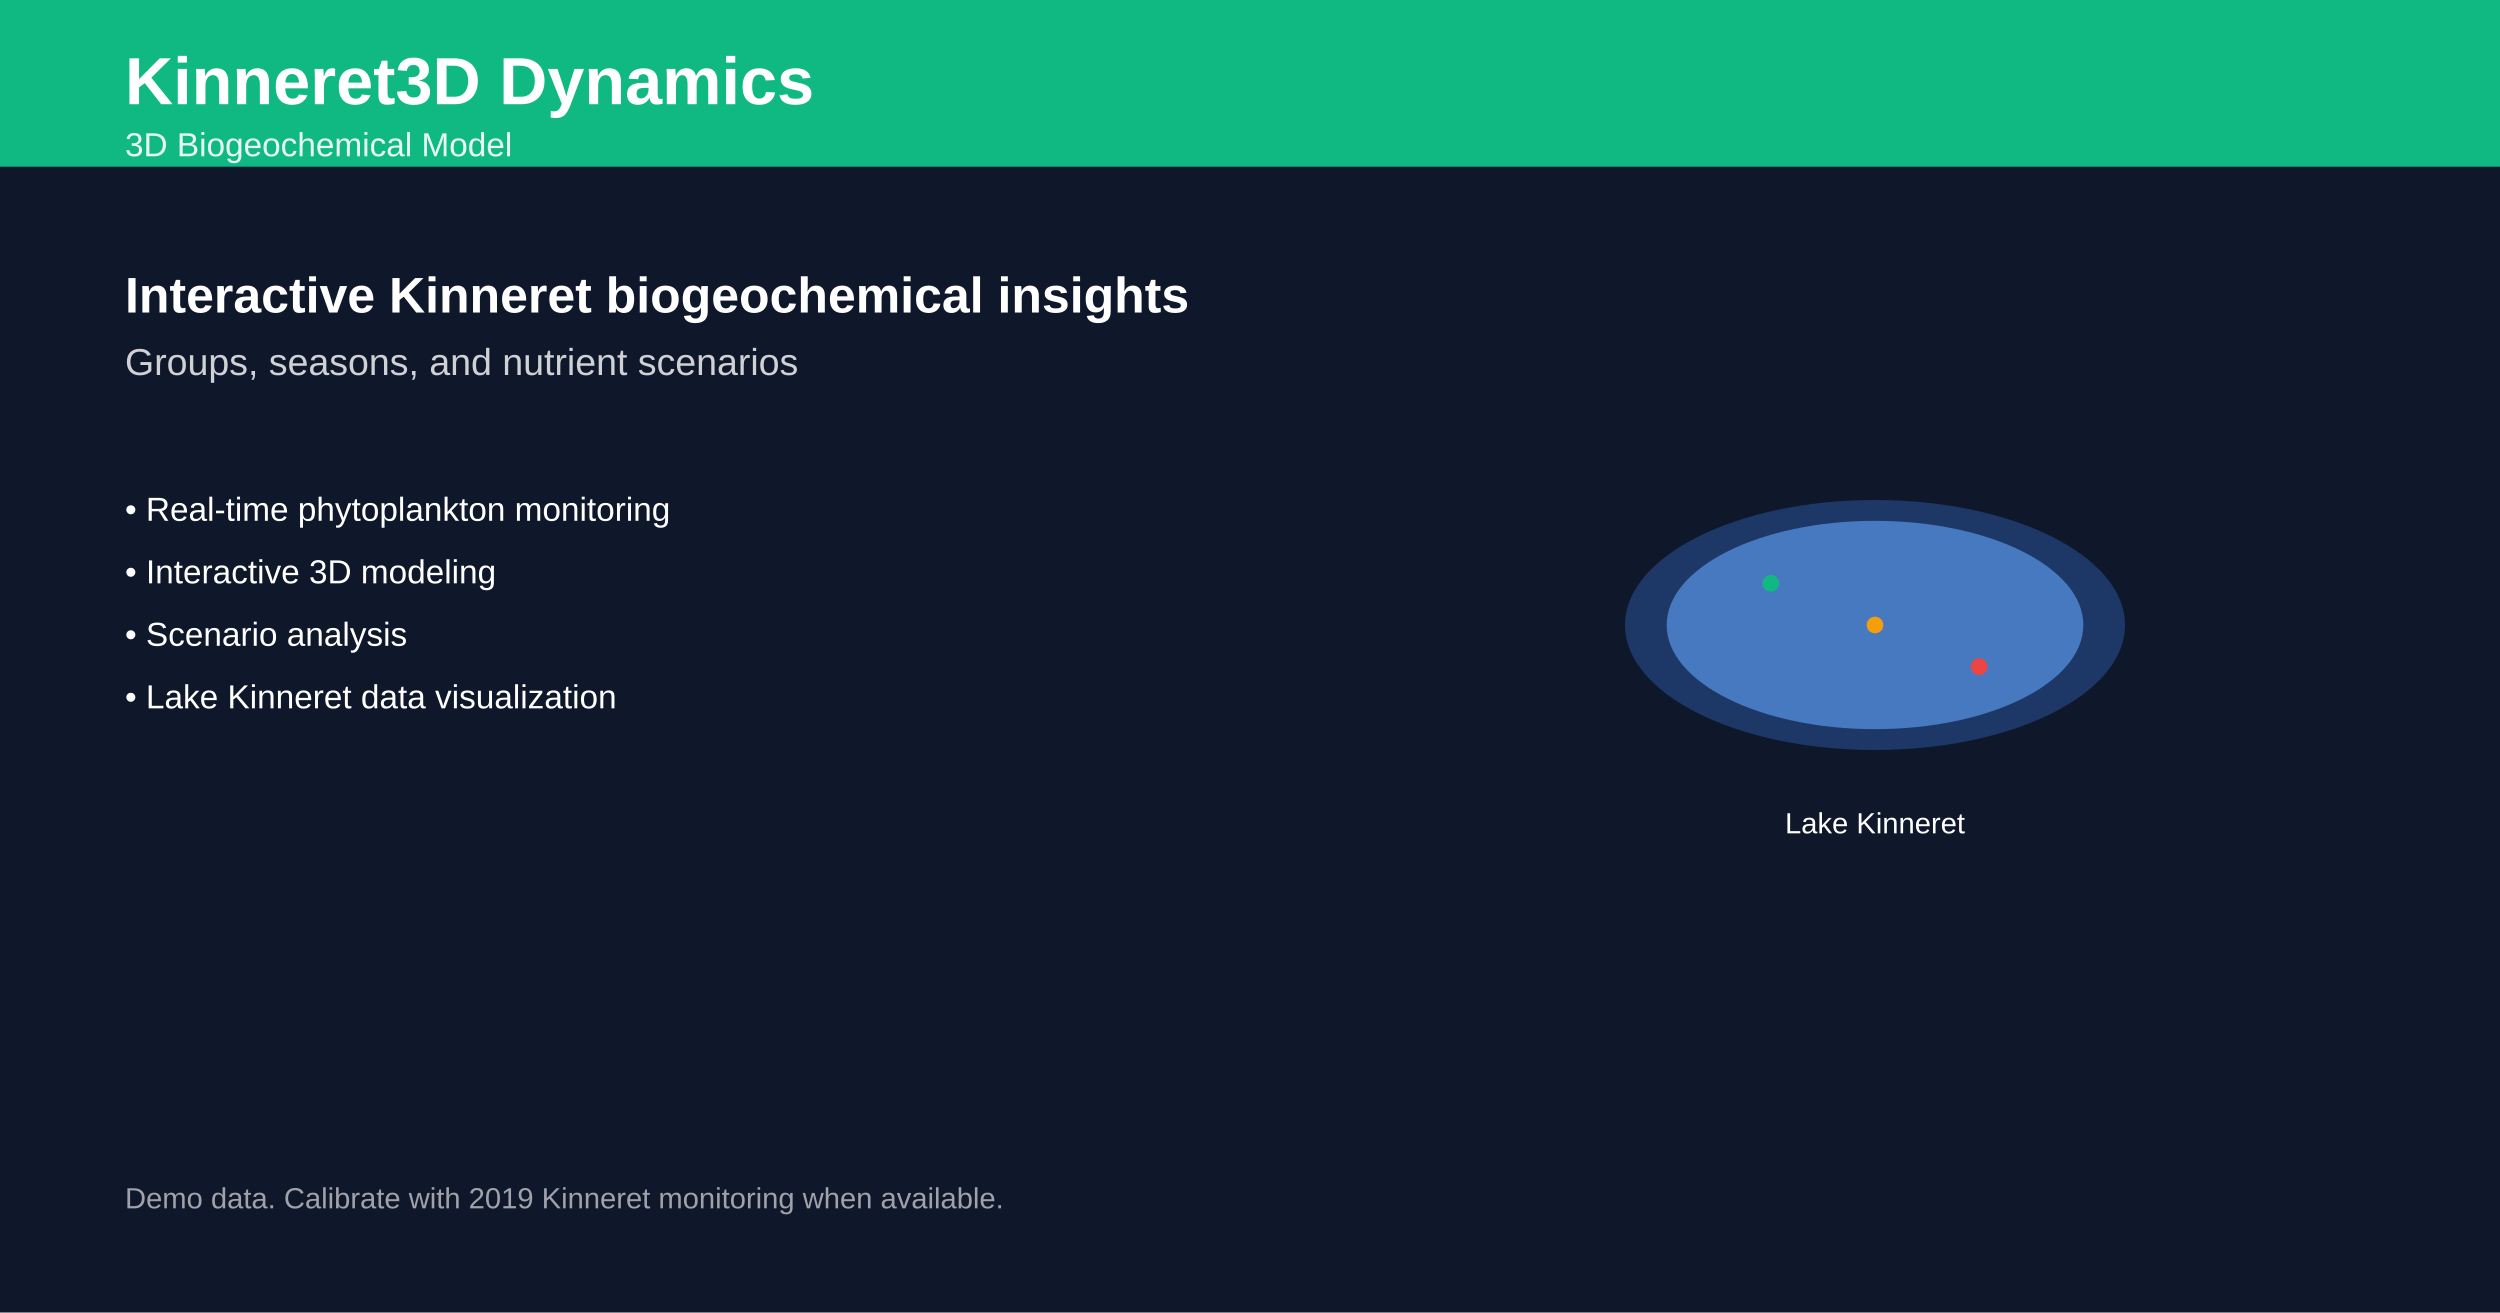
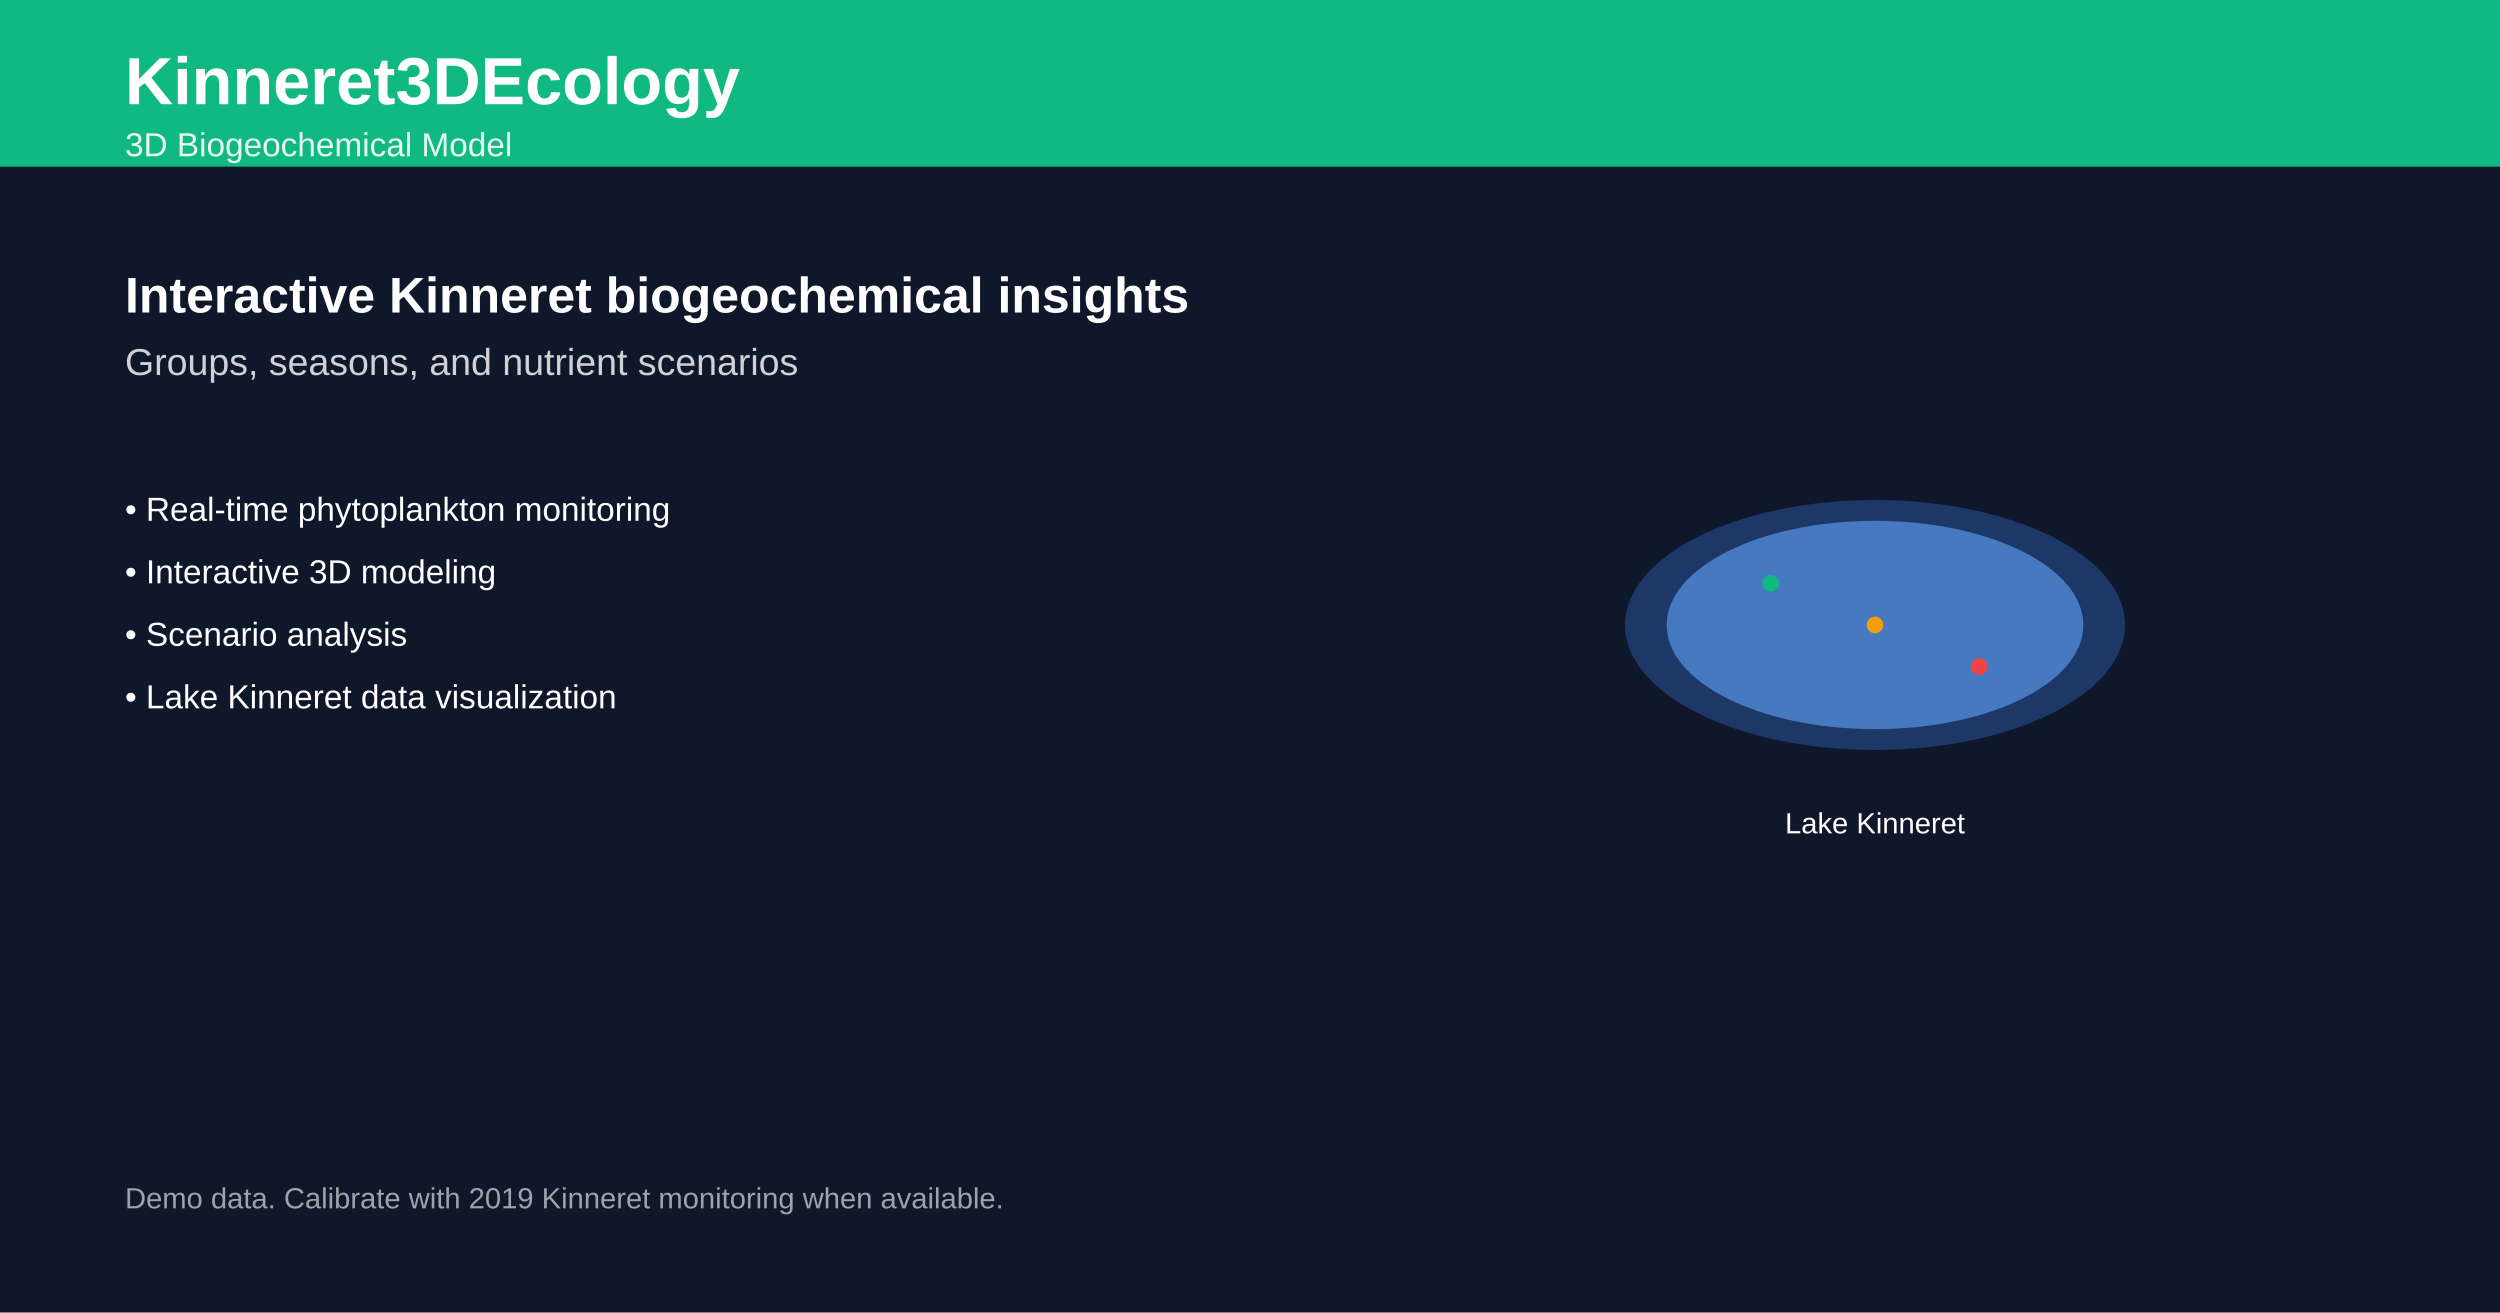
<svg xmlns="http://www.w3.org/2000/svg" width="1200" height="630" viewBox="0 0 1200 630" fill="none">
  <rect width="1200" height="630" fill="#0F172A" />
  <rect width="1200" height="80" fill="#10B981" />
  <text x="60" y="50" font-family="Arial, sans-serif" font-size="32" font-weight="bold" fill="white">
-     Kinneret3D Dynamics
+     Kinneret3DEcology
  </text>
  <text x="60" y="75" font-family="Arial, sans-serif" font-size="16" fill="white" opacity="0.9">
    3D Biogeochemical Model
  </text>
  <text x="60" y="150" font-family="Arial, sans-serif" font-size="24" font-weight="600" fill="white">
    Interactive Kinneret biogeochemical insights
  </text>
  <text x="60" y="180" font-family="Arial, sans-serif" font-size="18" fill="white" opacity="0.8">
    Groups, seasons, and nutrient scenarios
  </text>
  <text x="60" y="250" font-family="Arial, sans-serif" font-size="16" fill="white">
    • Real-time phytoplankton monitoring
  </text>
  <text x="60" y="280" font-family="Arial, sans-serif" font-size="16" fill="white">
    • Interactive 3D modeling
  </text>
  <text x="60" y="310" font-family="Arial, sans-serif" font-size="16" fill="white">
    • Scenario analysis
  </text>
  <text x="60" y="340" font-family="Arial, sans-serif" font-size="16" fill="white">
    • Lake Kinneret data visualization
  </text>
  <ellipse cx="900" cy="300" rx="120" ry="60" fill="#3B82F6" opacity="0.3" />
  <ellipse cx="900" cy="300" rx="100" ry="50" fill="#60A5FA" opacity="0.6" />
  <text x="900" y="400" font-family="Arial, sans-serif" font-size="14" fill="white" text-anchor="middle">
    Lake Kinneret
  </text>
  <circle cx="850" cy="280" r="4" fill="#10B981" />
  <circle cx="900" cy="300" r="4" fill="#F59E0B" />
  <circle cx="950" cy="320" r="4" fill="#EF4444" />
  <text x="60" y="580" font-family="Arial, sans-serif" font-size="14" fill="white" opacity="0.6">
    Demo data. Calibrate with 2019 Kinneret monitoring when available.
  </text>
</svg>
